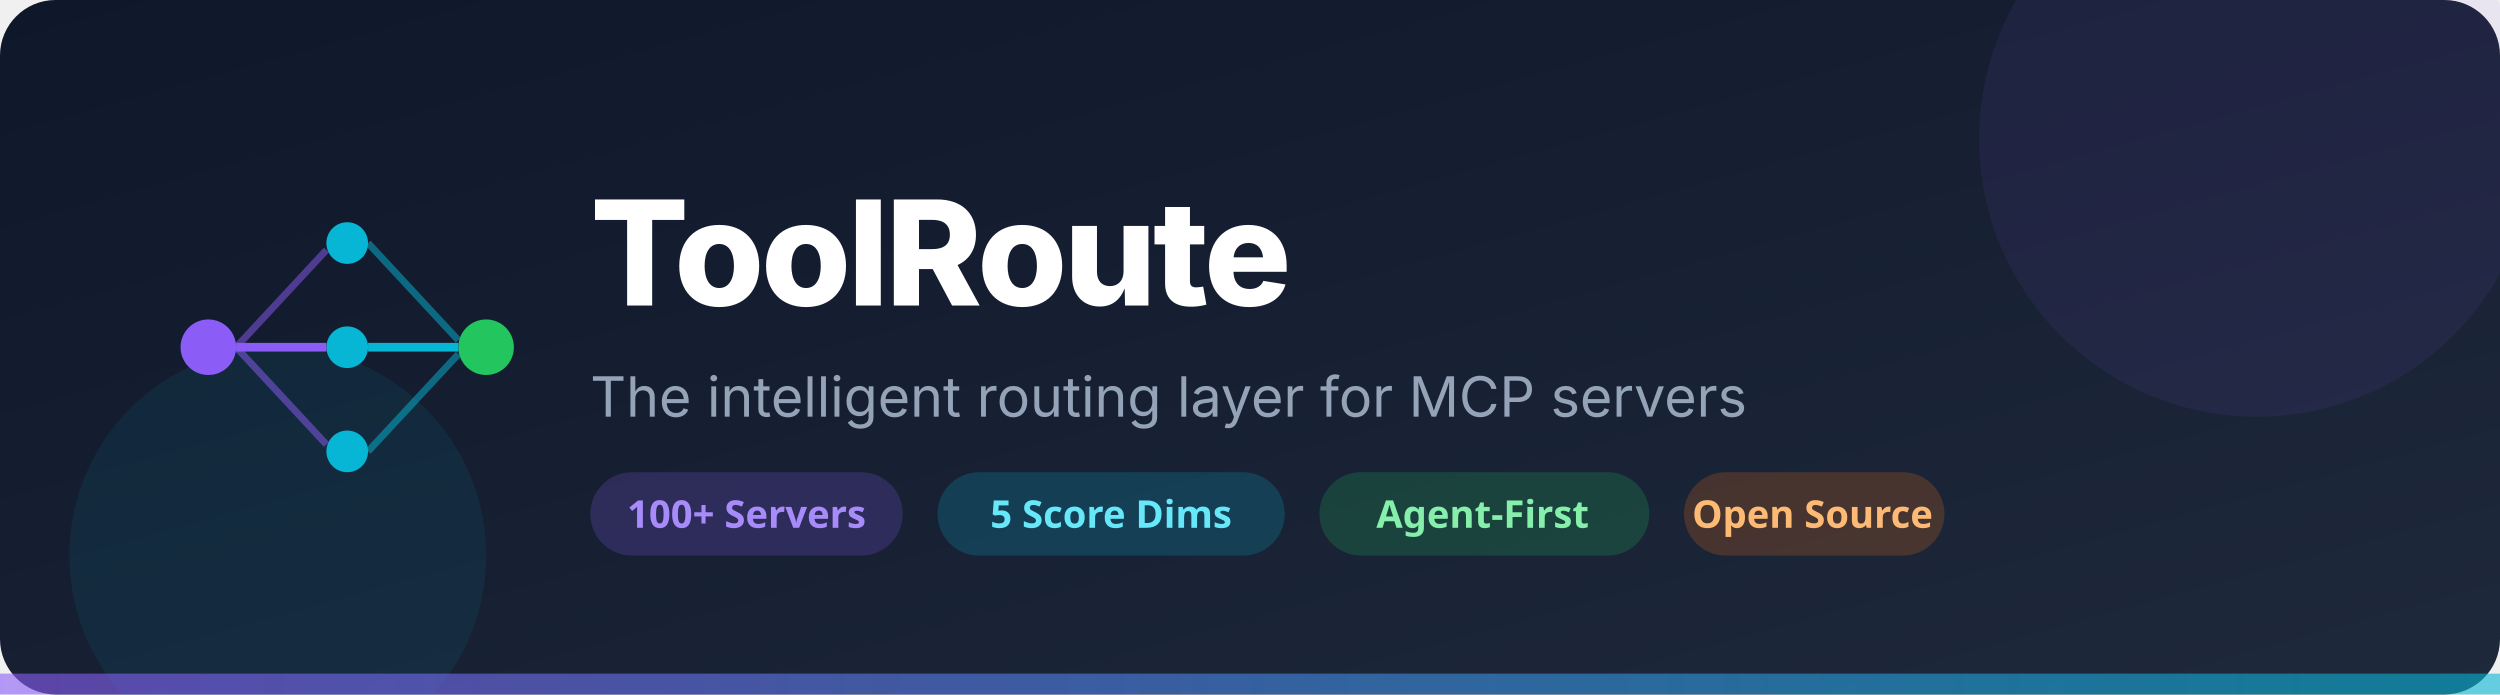
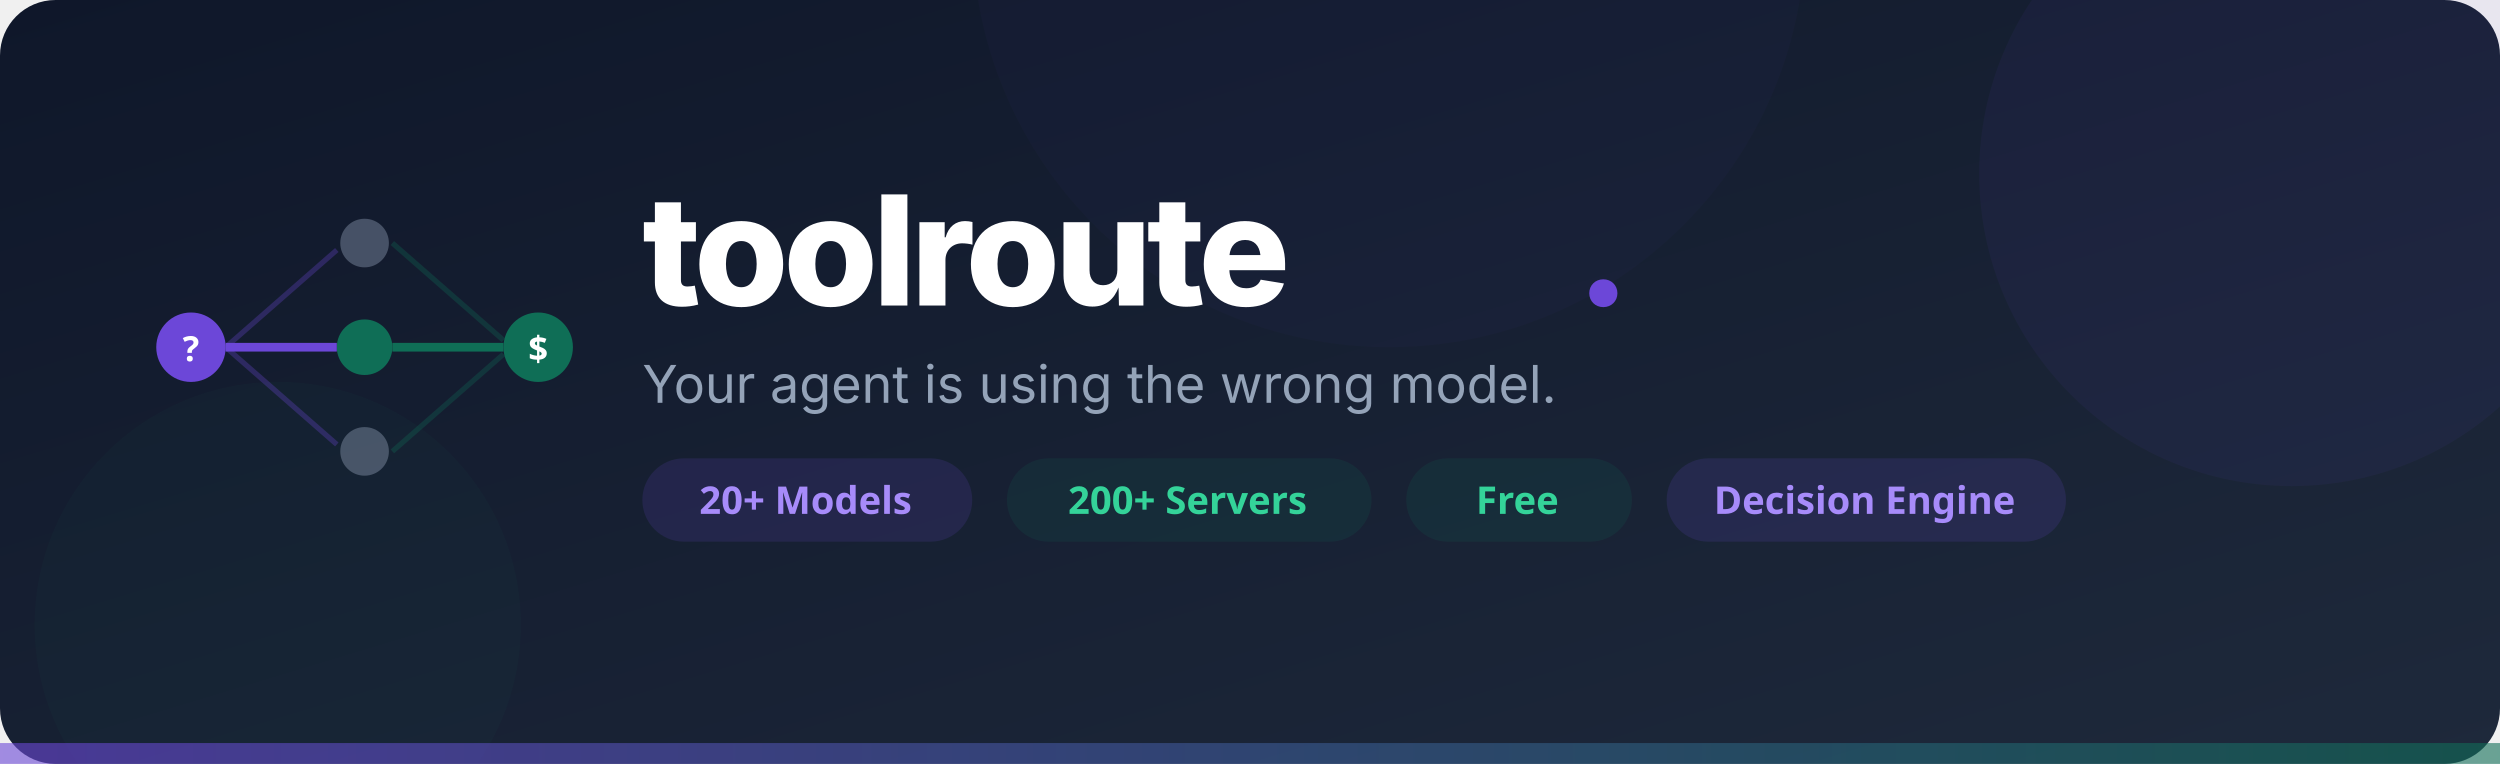
- <svg xmlns="http://www.w3.org/2000/svg" viewBox="0 0 720 200">
+ <svg xmlns="http://www.w3.org/2000/svg" viewBox="0 0 720 220">
  <defs>
    <linearGradient id="bg" x1="0%" y1="0%" x2="100%" y2="100%">
      <stop offset="0%" style="stop-color:#0f172a" />
      <stop offset="100%" style="stop-color:#1e293b" />
    </linearGradient>
    <linearGradient id="accent" x1="0%" y1="0%" x2="100%" y2="0%">
-       <stop offset="0%" style="stop-color:#8b5cf6" />
-       <stop offset="100%" style="stop-color:#06b6d4" />
+       <stop offset="0%" style="stop-color:#6C47D8" />
+       <stop offset="100%" style="stop-color:#0F6E56" />
    </linearGradient>
  </defs>
-   <rect width="720" height="200" rx="16" fill="url(#bg)" />
-   <circle cx="650" cy="40" r="80" fill="#8b5cf6" opacity="0.08" />
-   <circle cx="80" cy="160" r="60" fill="#06b6d4" opacity="0.08" />
-   <g transform="translate(60, 60)">
-     <circle cx="0" cy="40" r="8" fill="#8b5cf6" />
-     <circle cx="40" cy="10" r="6" fill="#06b6d4" />
-     <circle cx="40" cy="40" r="6" fill="#06b6d4" />
-     <circle cx="40" cy="70" r="6" fill="#06b6d4" />
-     <circle cx="80" cy="40" r="8" fill="#22c55e" />
-     <line x1="8" y1="40" x2="34" y2="12" stroke="#8b5cf6" stroke-width="2" opacity="0.5" />
-     <line x1="8" y1="40" x2="34" y2="40" stroke="#8b5cf6" stroke-width="2.5" />
-     <line x1="8" y1="40" x2="34" y2="68" stroke="#8b5cf6" stroke-width="2" opacity="0.5" />
-     <line x1="46" y1="10" x2="72" y2="38" stroke="#06b6d4" stroke-width="2" opacity="0.5" />
-     <line x1="46" y1="40" x2="72" y2="40" stroke="#06b6d4" stroke-width="2.5" />
-     <line x1="46" y1="70" x2="72" y2="42" stroke="#06b6d4" stroke-width="2" opacity="0.5" />
+   <rect width="720" height="220" rx="16" fill="url(#bg)" />
+   <circle cx="660" cy="50" r="90" fill="#6C47D8" opacity="0.06" />
+   <circle cx="80" cy="180" r="70" fill="#0F6E56" opacity="0.06" />
+   <circle cx="400" cy="-20" r="120" fill="#6C47D8" opacity="0.03" />
+   <g transform="translate(55, 55)">
+     <circle cx="0" cy="45" r="10" fill="#6C47D8" />
+     <text x="0" y="49" fill="white" font-family="system-ui, sans-serif" font-size="10" font-weight="700" text-anchor="middle">?</text>
+     <circle cx="50" cy="15" r="7" fill="#94a3b8" opacity="0.4" />
+     <circle cx="50" cy="45" r="8" fill="#0F6E56" />
+     <circle cx="50" cy="75" r="7" fill="#94a3b8" opacity="0.4" />
+     <circle cx="100" cy="45" r="10" fill="#0F6E56" />
+     <text x="100" y="49" fill="white" font-family="system-ui, sans-serif" font-size="10" font-weight="700" text-anchor="middle">$</text>
+     <line x1="10" y1="45" x2="42" y2="17" stroke="#6C47D8" stroke-width="1.5" opacity="0.3" />
+     <line x1="10" y1="45" x2="42" y2="45" stroke="#6C47D8" stroke-width="2.5" />
+     <line x1="10" y1="45" x2="42" y2="73" stroke="#6C47D8" stroke-width="1.5" opacity="0.3" />
+     <line x1="58" y1="15" x2="90" y2="43" stroke="#0F6E56" stroke-width="1.5" opacity="0.3" />
+     <line x1="58" y1="45" x2="90" y2="45" stroke="#0F6E56" stroke-width="2.5" />
+     <line x1="58" y1="75" x2="90" y2="47" stroke="#0F6E56" stroke-width="1.5" opacity="0.3" />
  </g>
-   <text x="170" y="88" fill="white" font-family="system-ui, -apple-system, sans-serif" font-size="42" font-weight="800" letter-spacing="-1">ToolRoute</text>
-   <text x="170" y="120" fill="#94a3b8" font-family="system-ui, -apple-system, sans-serif" font-size="16" font-weight="400">The intelligent routing layer for MCP servers</text>
-   <rect x="170" y="136" width="90" height="24" rx="12" fill="#8b5cf6" opacity="0.2" />
-   <text x="215" y="152" fill="#a78bfa" font-family="system-ui, sans-serif" font-size="11" font-weight="600" text-anchor="middle">100+ Servers</text>
-   <rect x="270" y="136" width="100" height="24" rx="12" fill="#06b6d4" opacity="0.2" />
-   <text x="320" y="152" fill="#67e8f9" font-family="system-ui, sans-serif" font-size="11" font-weight="600" text-anchor="middle">5 Score Dims</text>
-   <rect x="380" y="136" width="95" height="24" rx="12" fill="#22c55e" opacity="0.2" />
-   <text x="427" y="152" fill="#86efac" font-family="system-ui, sans-serif" font-size="11" font-weight="600" text-anchor="middle">Agent-First</text>
-   <rect x="485" y="136" width="75" height="24" rx="12" fill="#f97316" opacity="0.2" />
-   <text x="522" y="152" fill="#fdba74" font-family="system-ui, sans-serif" font-size="11" font-weight="600" text-anchor="middle">Open Source</text>
-   <rect x="0" y="194" width="720" height="6" rx="0" fill="url(#accent)" opacity="0.6" />
+   <text x="185" y="88" fill="white" font-family="system-ui, -apple-system, sans-serif" font-size="44" font-weight="800" letter-spacing="-1.5">toolroute</text>
+   <text x="454" y="88" fill="#6C47D8" font-family="system-ui, -apple-system, sans-serif" font-size="44" font-weight="800">.</text>
+   <text x="185" y="116" fill="#94a3b8" font-family="system-ui, -apple-system, sans-serif" font-size="15" font-weight="400">Your agent is using the wrong model.</text>
+   <rect x="185" y="132" width="95" height="24" rx="12" fill="#6C47D8" opacity="0.15" />
+   <text x="232" y="148" fill="#a78bfa" font-family="system-ui, sans-serif" font-size="11" font-weight="600" text-anchor="middle">20+ Models</text>
+   <rect x="290" y="132" width="105" height="24" rx="12" fill="#0F6E56" opacity="0.15" />
+   <text x="342" y="148" fill="#34d399" font-family="system-ui, sans-serif" font-size="11" font-weight="600" text-anchor="middle">200+ Servers</text>
+   <rect x="405" y="132" width="65" height="24" rx="12" fill="#0F6E56" opacity="0.15" />
+   <text x="437" y="148" fill="#34d399" font-family="system-ui, sans-serif" font-size="11" font-weight="600" text-anchor="middle">Free</text>
+   <rect x="480" y="132" width="115" height="24" rx="12" fill="#6C47D8" opacity="0.15" />
+   <text x="537" y="148" fill="#a78bfa" font-family="system-ui, sans-serif" font-size="11" font-weight="600" text-anchor="middle">Decision Engine</text>
+   <rect x="0" y="214" width="720" height="6" fill="url(#accent)" opacity="0.6" />
</svg>
